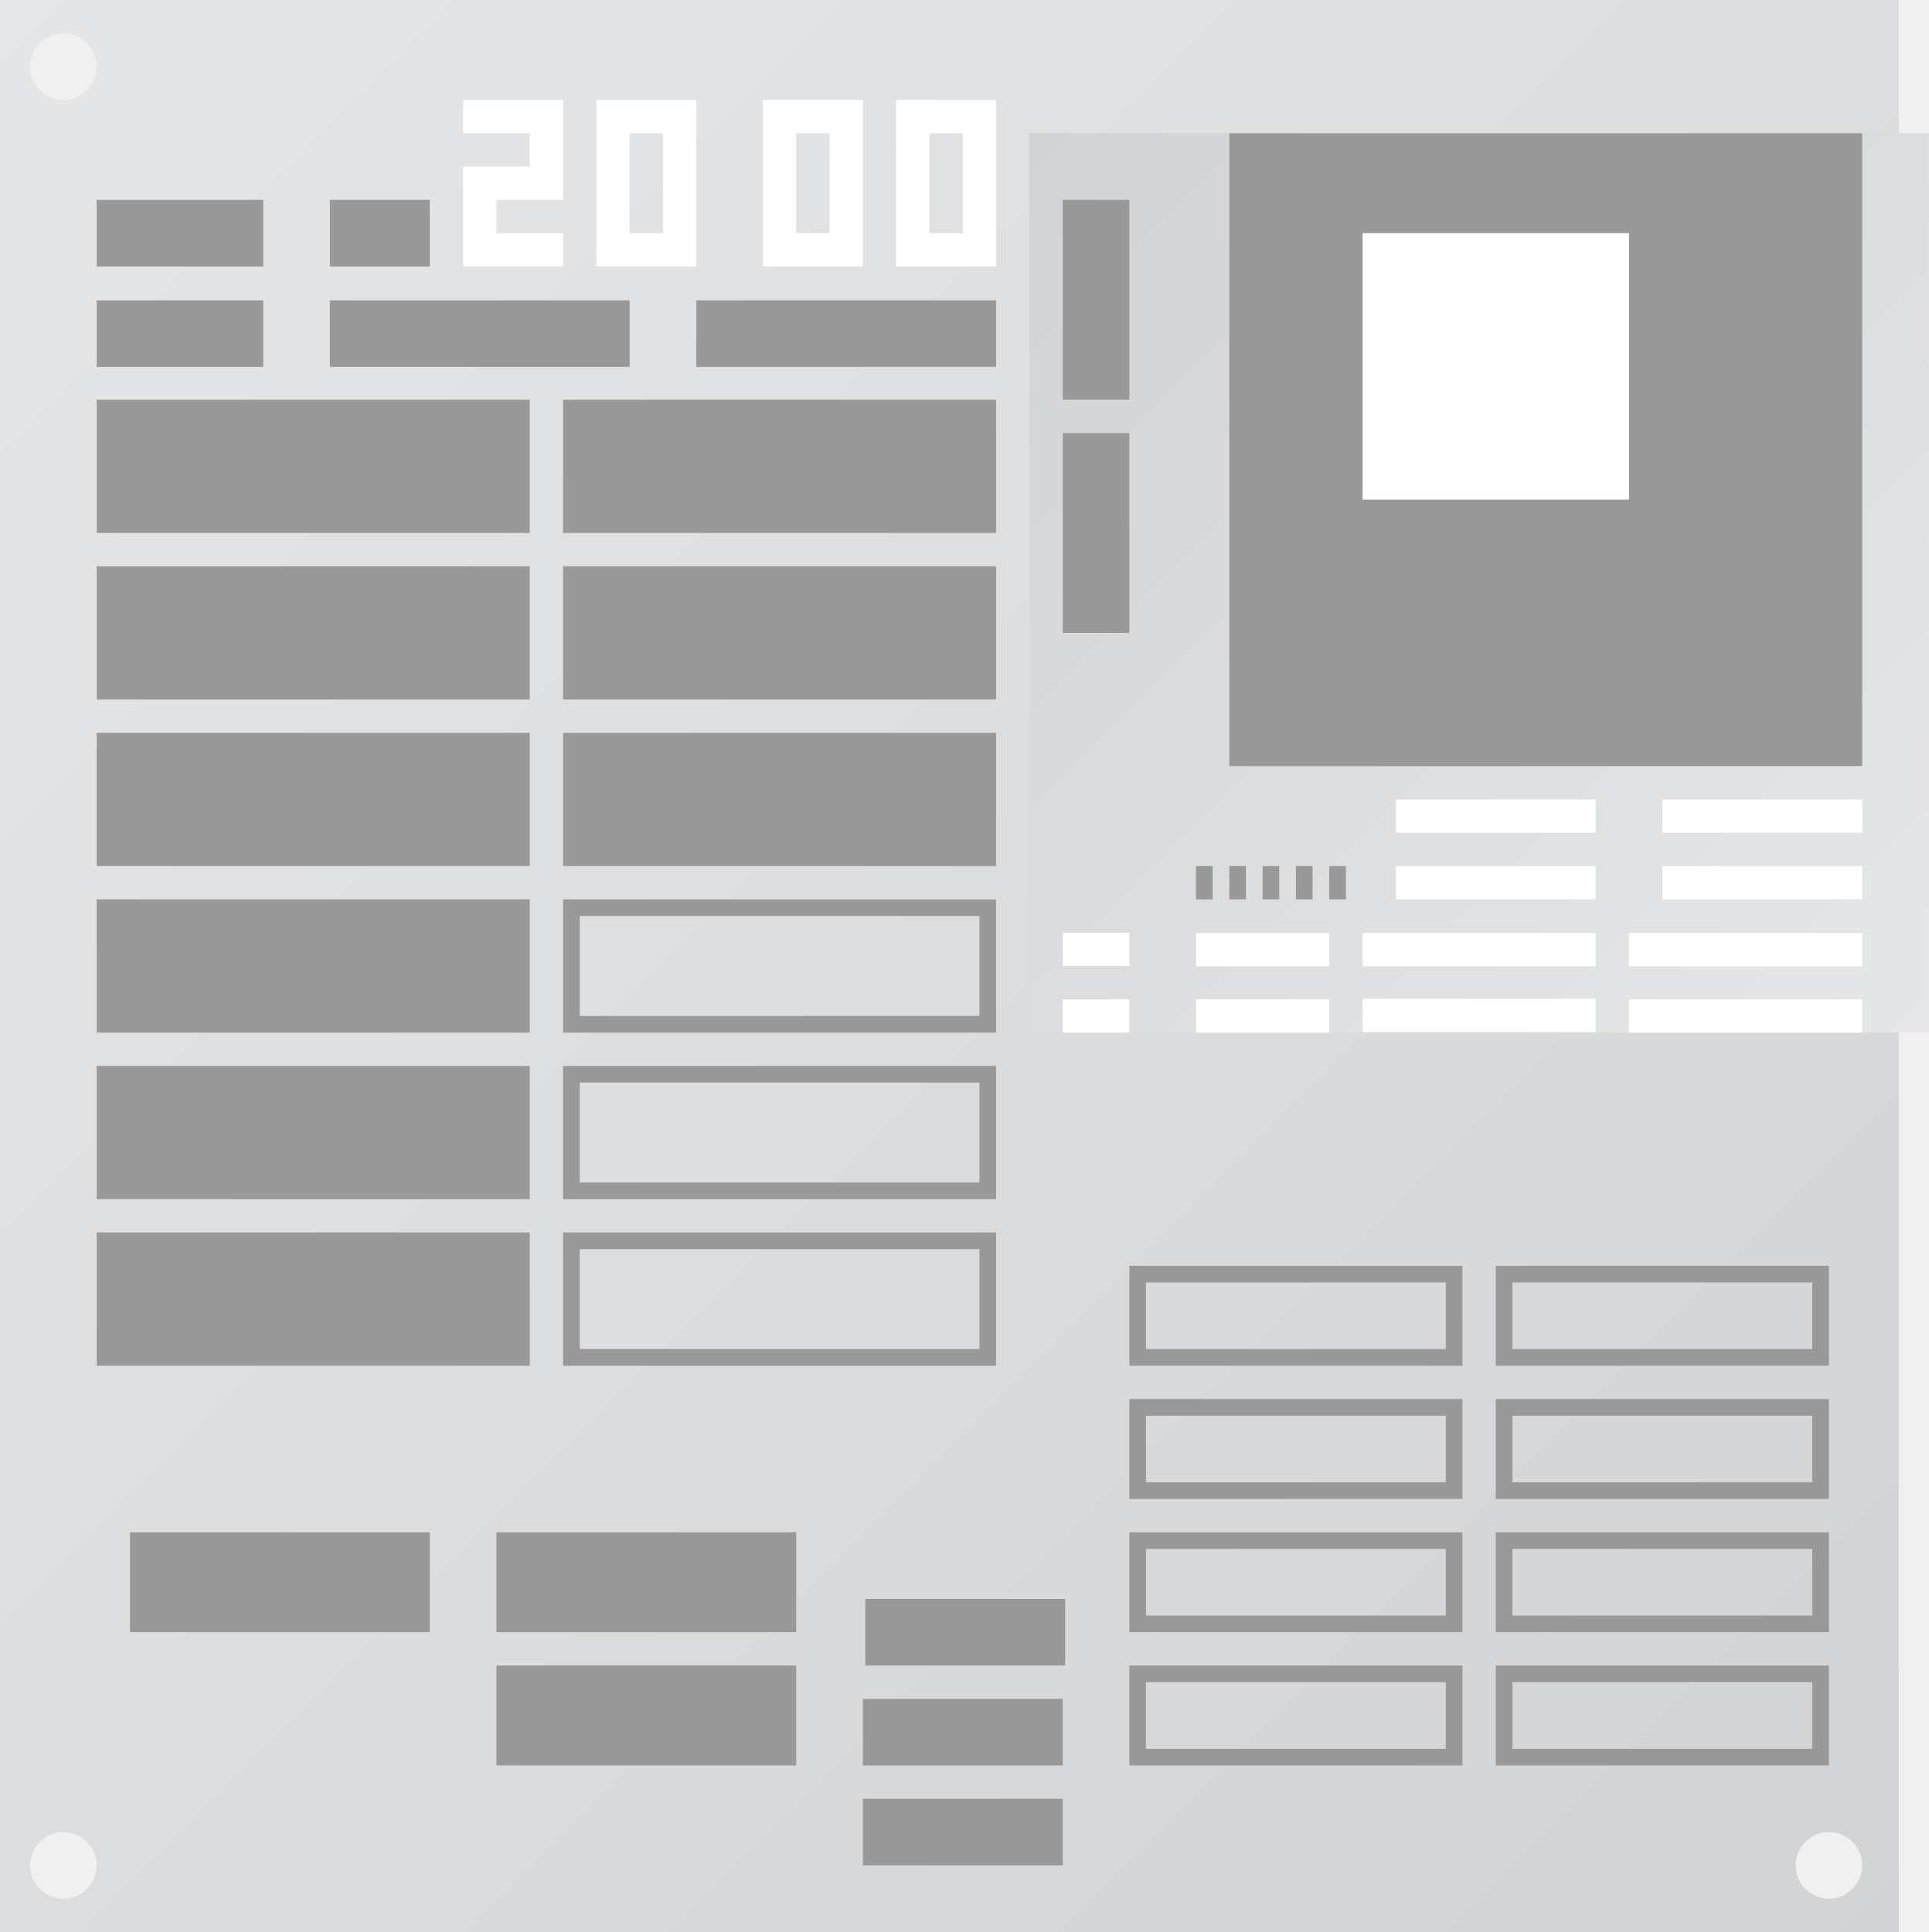
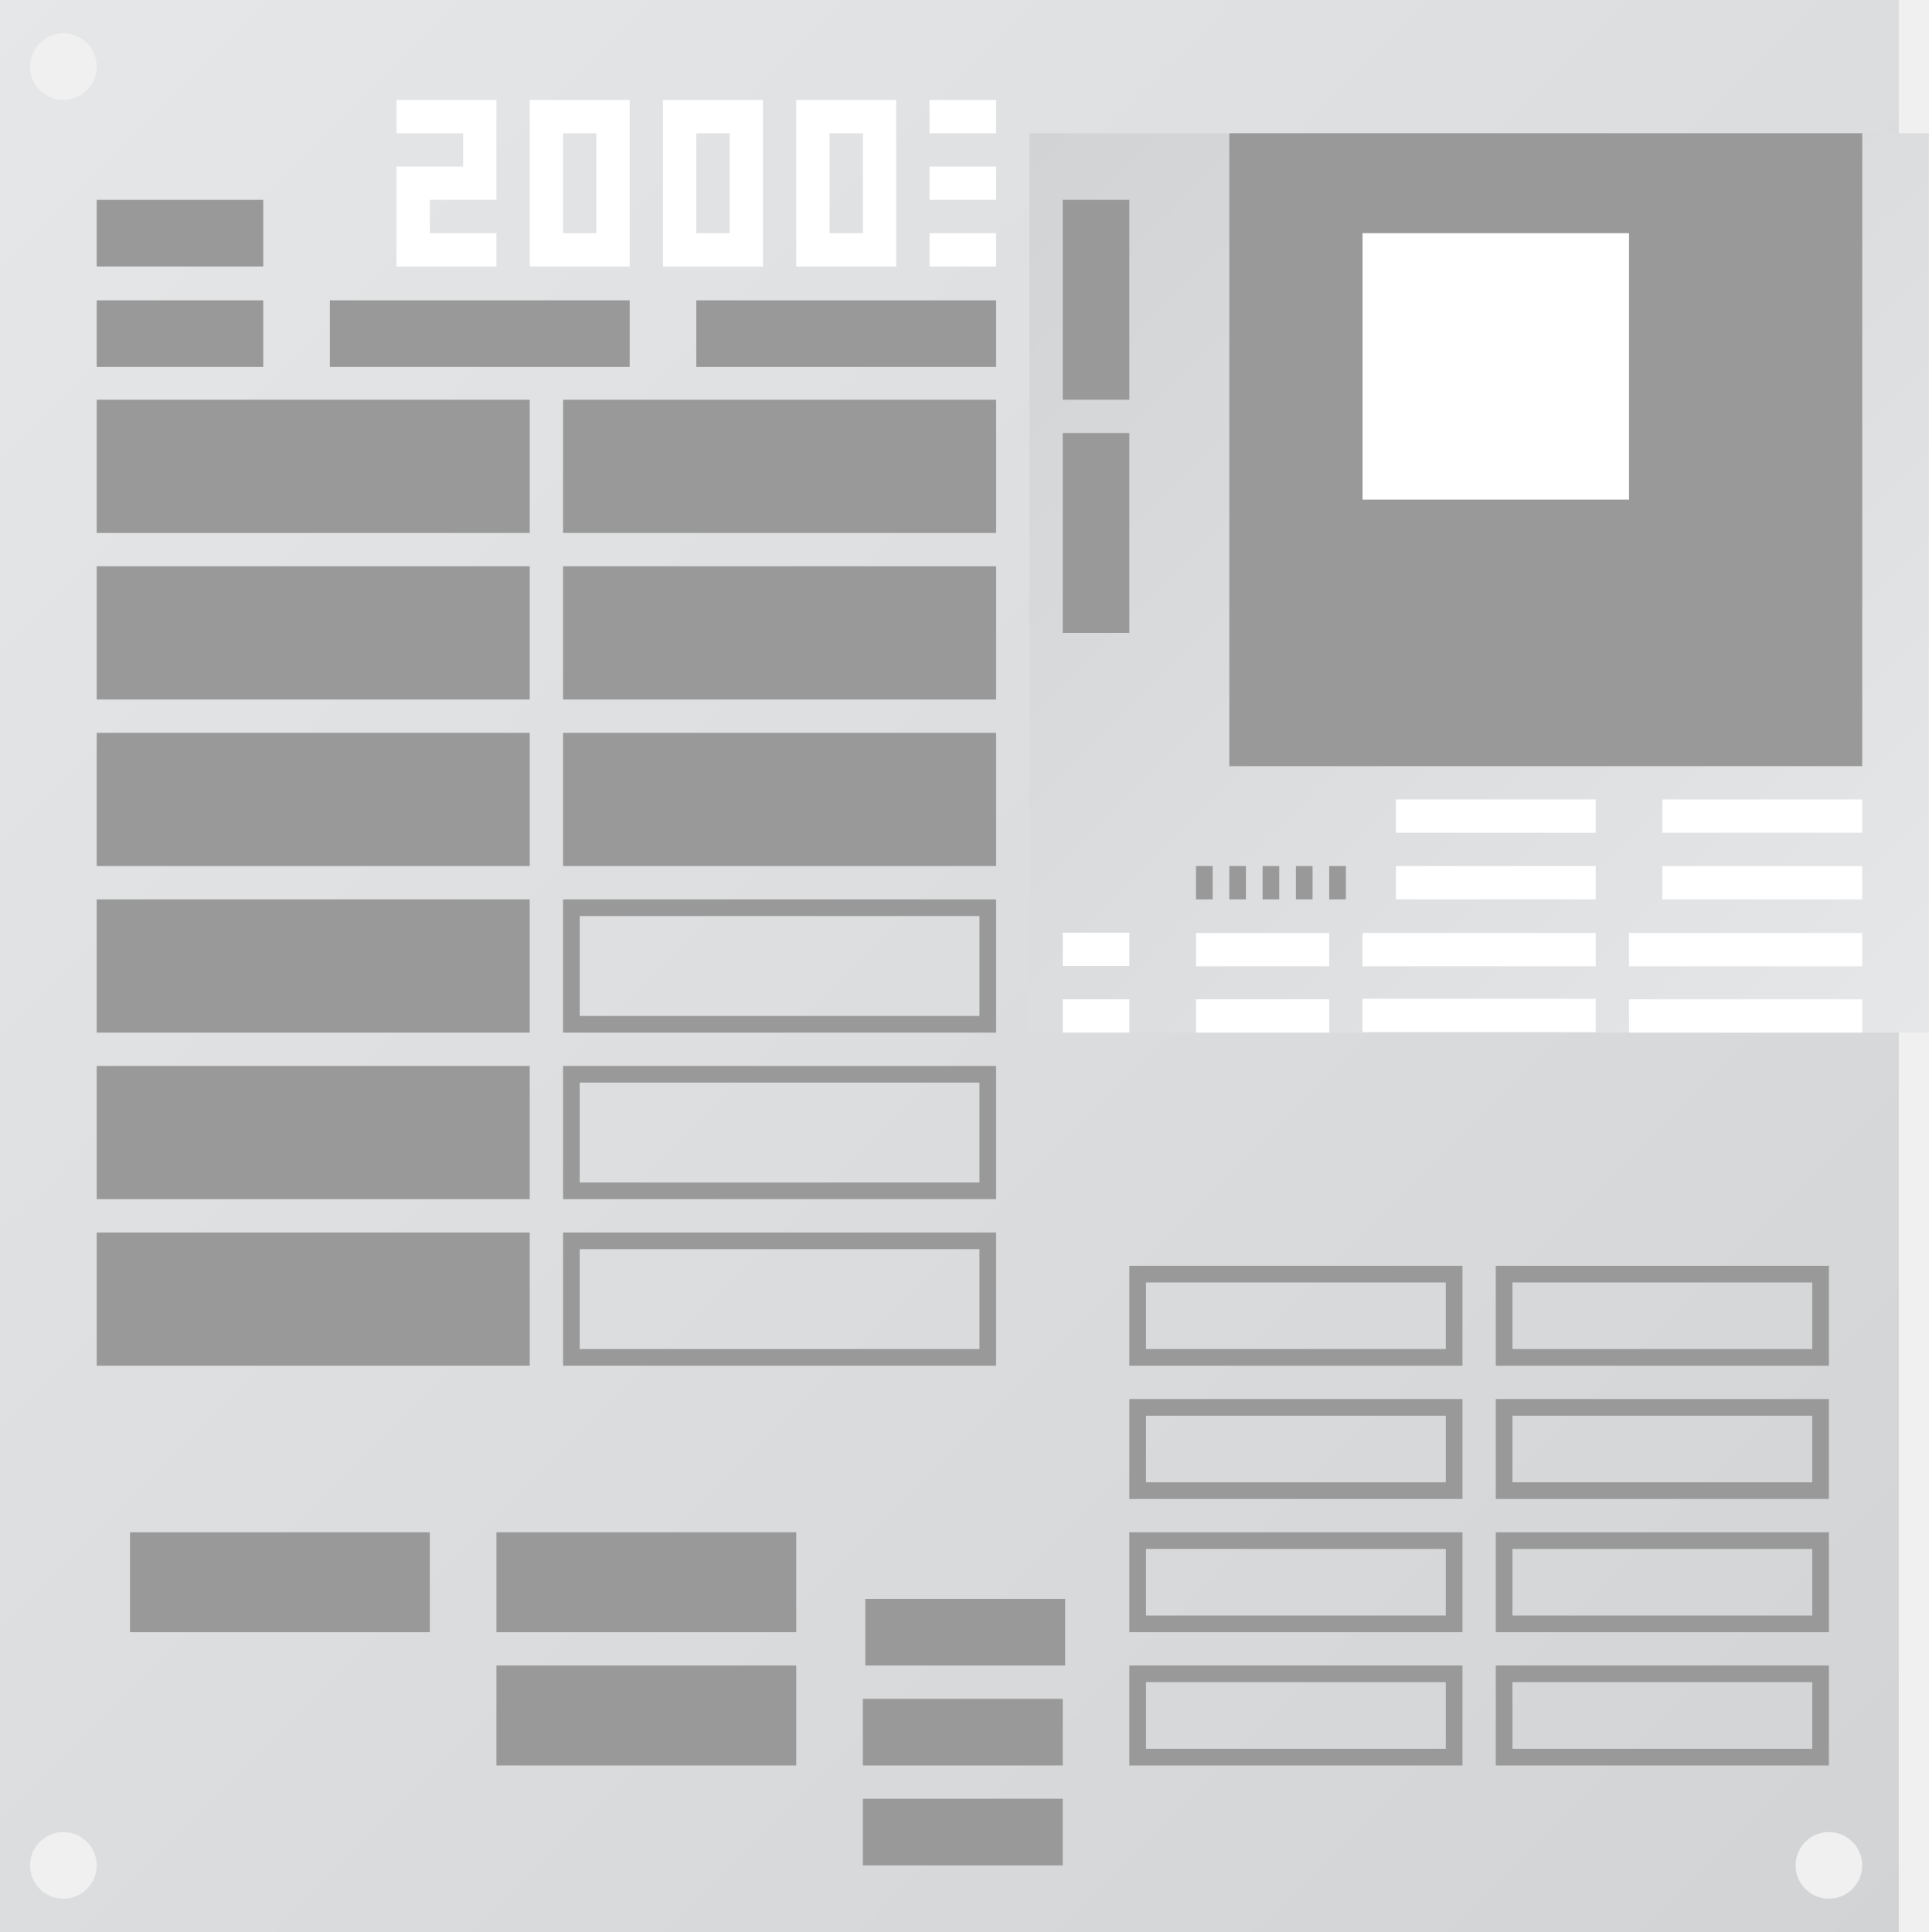
<svg xmlns="http://www.w3.org/2000/svg" viewBox="0 0 308.813 309.333" height="309.333" width="308.813" xml:space="preserve" id="svg2" version="1.1">
  <defs id="defs6">
    <clipPath id="clipPath18" clipPathUnits="userSpaceOnUse">
      <path id="path16" d="M 12.39,12 H 240.391 V 244 H 12.39 Z M 16,236 c 0,2.209 1.791,4 4,4 v 0 c 2.209,0 4,-1.791 4,-4 v 0 c 0,-2.209 -1.791,-4 -4,-4 v 0 c -2.209,0 -4,1.791 -4,4 M 228,20 c 0,2.209 1.791,4 4,4 v 0 c 2.209,0 4,-1.791 4,-4 v 0 c 0,-2.209 -1.791,-4 -4,-4 v 0 c -2.209,0 -4,1.791 -4,4 M 16,20 c 0,2.209 1.791,4 4,4 v 0 c 2.209,0 4,-1.791 4,-4 v 0 c 0,-2.209 -1.791,-4 -4,-4 v 0 c -2.209,0 -4,1.791 -4,4" />
    </clipPath>
    <linearGradient id="linearGradient28" spreadMethod="pad" gradientTransform="matrix(230,-230,-230,-230,11.3907,242.9998)" gradientUnits="userSpaceOnUse" y2="0" x2="1" y1="0" x1="0">
      <stop id="stop24" offset="0" style="stop-opacity:1;stop-color:#e6e7e8" />
      <stop id="stop26" offset="1" style="stop-opacity:1;stop-color:#d1d3d4" />
    </linearGradient>
    <clipPath id="clipPath38" clipPathUnits="userSpaceOnUse">
      <path id="path36" d="M 136,120 H 244 V 228 H 136 Z" />
    </clipPath>
    <linearGradient id="linearGradient48" spreadMethod="pad" gradientTransform="matrix(-108,108,108,108,244,120)" gradientUnits="userSpaceOnUse" y2="0" x2="1" y1="0" x1="0">
      <stop id="stop44" offset="0" style="stop-opacity:1;stop-color:#e6e7e8" />
      <stop id="stop46" offset="1" style="stop-opacity:1;stop-color:#d1d3d4" />
    </linearGradient>
    <clipPath id="clipPath58" clipPathUnits="userSpaceOnUse">
      <path id="path56" d="M 0,256 H 256 V 0 H 0 Z" />
    </clipPath>
  </defs>
  <g transform="matrix(1.333333,0,0,-1.333333,-16.52,325.3333)" id="g10">
    <g id="g12">
      <g clip-path="url(#clipPath18)" id="g14">
        <g id="g20">
          <g id="g22">
            <path id="path30" style="fill:url(#linearGradient28);stroke:none" d="M 12.39,12 H 240.391 V 244 H 12.39 Z M 16,236 c 0,2.209 1.791,4 4,4 v 0 c 2.209,0 4,-1.791 4,-4 v 0 c 0,-2.209 -1.791,-4 -4,-4 v 0 c -2.209,0 -4,1.791 -4,4 M 228,20 c 0,2.209 1.791,4 4,4 v 0 c 2.209,0 4,-1.791 4,-4 v 0 c 0,-2.209 -1.791,-4 -4,-4 v 0 c -2.209,0 -4,1.791 -4,4 M 16,20 c 0,2.209 1.791,4 4,4 v 0 c 2.209,0 4,-1.791 4,-4 v 0 c 0,-2.209 -1.791,-4 -4,-4 v 0 c -2.209,0 -4,1.791 -4,4" />
          </g>
        </g>
      </g>
    </g>
    <g id="g32">
      <g clip-path="url(#clipPath38)" id="g34">
        <g id="g40">
          <g id="g42">
            <path id="path50" style="fill:url(#linearGradient48);stroke:none" d="M 136,120 H 244 V 228 H 136 Z" />
          </g>
        </g>
      </g>
    </g>
    <g id="g52">
      <g clip-path="url(#clipPath58)" id="g54">
        <path id="path60" style="fill:#999999;fill-opacity:1;fill-rule:nonzero;stroke:none" d="m 236,152 h -76 v 76 h 76 z" />
        <path id="path62" style="fill:#ffffff;fill-opacity:1;fill-rule:nonzero;stroke:none" d="m 208,184 h -32 v 32 h 32 z" />
        <path id="path64" style="fill:#999999;fill-opacity:1;fill-rule:nonzero;stroke:none" d="m 148,196 h -8 v 24 h 8 z" />
        <path id="path66" style="fill:#999999;fill-opacity:1;fill-rule:nonzero;stroke:none" d="m 148,168 h -8 v 24 h 8 z" />
        <path id="path68" style="fill:#ffffff;fill-opacity:1;fill-rule:nonzero;stroke:none" d="m 204,120.066 h -28 v 4 h 28 z" />
        <path id="path70" style="fill:#ffffff;fill-opacity:1;fill-rule:nonzero;stroke:none" d="m 172,120 h -16 v 4 h 16 z" />
        <path id="path72" style="fill:#ffffff;fill-opacity:1;fill-rule:nonzero;stroke:none" d="m 148,120 h -8 v 4 h 8 z" />
        <path id="path74" style="fill:#ffffff;fill-opacity:1;fill-rule:nonzero;stroke:none" d="m 236,120 h -28 v 4 h 28 z" />
        <path id="path76" style="fill:#ffffff;fill-opacity:1;fill-rule:nonzero;stroke:none" d="m 204,127.965 h -28 v 4 h 28 z" />
        <path id="path78" style="fill:#ffffff;fill-opacity:1;fill-rule:nonzero;stroke:none" d="m 172,127.965 h -16 v 4 h 16 z" />
        <path id="path80" style="fill:#ffffff;fill-opacity:1;fill-rule:nonzero;stroke:none" d="m 148,128 h -8 v 4 h 8 z" />
        <path id="path82" style="fill:#ffffff;fill-opacity:1;fill-rule:nonzero;stroke:none" d="m 236,127.965 h -28 v 4 h 28 z" />
        <path id="path84" style="fill:#ffffff;fill-opacity:1;fill-rule:nonzero;stroke:none" d="m 204,144 h -24 v 4 h 24 z" />
        <path id="path86" style="fill:#ffffff;fill-opacity:1;fill-rule:nonzero;stroke:none" d="m 204,136 h -24 v 4 h 24 z" />
        <path id="path88" style="fill:#ffffff;fill-opacity:1;fill-rule:nonzero;stroke:none" d="m 236,144 h -24 v 4 h 24 z" />
        <path id="path90" style="fill:#ffffff;fill-opacity:1;fill-rule:nonzero;stroke:none" d="m 236,136 h -24 v 4 h 24 z" />
        <path id="path92" style="fill:#999999;fill-opacity:1;fill-rule:nonzero;stroke:none" d="m 158,136 h -2 v 4 h 2 z" />
        <path id="path94" style="fill:#999999;fill-opacity:1;fill-rule:nonzero;stroke:none" d="m 162,136 h -2 v 4 h 2 z" />
        <path id="path96" style="fill:#999999;fill-opacity:1;fill-rule:nonzero;stroke:none" d="m 166,136 h -2 v 4 h 2 z" />
        <path id="path98" style="fill:#999999;fill-opacity:1;fill-rule:nonzero;stroke:none" d="m 170,136 h -2 v 4 h 2 z" />
        <path id="path100" style="fill:#999999;fill-opacity:1;fill-rule:nonzero;stroke:none" d="m 174,136 h -2 v 4 h 2 z" />
        <path id="path102" style="fill:#999999;fill-opacity:1;fill-rule:nonzero;stroke:none" d="M 76,180 H 24 v 16 h 52 z" />
        <path id="path104" style="fill:#999999;fill-opacity:1;fill-rule:nonzero;stroke:none" d="M 132,180 H 80 v 16 h 52 z" />
        <path id="path106" style="fill:#999999;fill-opacity:1;fill-rule:nonzero;stroke:none" d="M 76,160 H 24 v 16 h 52 z" />
        <path id="path108" style="fill:#999999;fill-opacity:1;fill-rule:nonzero;stroke:none" d="M 132,160 H 80 v 16 h 52 z" />
        <path id="path110" style="fill:#999999;fill-opacity:1;fill-rule:nonzero;stroke:none" d="M 76,140 H 24 v 16 h 52 z" />
        <path id="path112" style="fill:#999999;fill-opacity:1;fill-rule:nonzero;stroke:none" d="M 132,140 H 80 v 16 h 52 z" />
        <path id="path114" style="fill:#999999;fill-opacity:1;fill-rule:nonzero;stroke:none" d="M 76,120 H 24 v 16 h 52 z" />
        <path id="path116" style="fill:#999999;fill-opacity:1;fill-rule:nonzero;stroke:none" d="M 132,136 H 80 v -16 h 52 z m -2,-14 H 82 v 12 h 48 z" />
        <path id="path118" style="fill:#999999;fill-opacity:1;fill-rule:nonzero;stroke:none" d="M 76,100 H 24 v 16 h 52 z" />
        <path id="path120" style="fill:#999999;fill-opacity:1;fill-rule:nonzero;stroke:none" d="M 132,116 H 80 v -16 h 52 z m -2,-14 H 82 v 12 h 48 z" />
        <path id="path122" style="fill:#999999;fill-opacity:1;fill-rule:nonzero;stroke:none" d="M 76,80 H 24 v 16 h 52 z" />
        <path id="path124" style="fill:#999999;fill-opacity:1;fill-rule:nonzero;stroke:none" d="M 132,96 H 80 V 80 h 52 z M 130,82 H 82 v 12 h 48 z" />
        <path id="path126" style="fill:#999999;fill-opacity:1;fill-rule:nonzero;stroke:none" d="M 64,48 H 28 v 12 h 36 z" />
        <path id="path128" style="fill:#999999;fill-opacity:1;fill-rule:nonzero;stroke:none" d="M 108,48 H 72 v 12 h 36 z" />
        <path id="path130" style="fill:#999999;fill-opacity:1;fill-rule:nonzero;stroke:none" d="M 108,32 H 72 v 12 h 36 z" />
        <path id="path132" style="fill:#999999;fill-opacity:1;fill-rule:nonzero;stroke:none" d="M 188,92 H 148 V 80 h 40 z m -2,-10 h -36 v 8 h 36 z" />
        <path id="path134" style="fill:#999999;fill-opacity:1;fill-rule:nonzero;stroke:none" d="M 188,76 H 148 V 64 h 40 z m -2,-10 h -36 v 8 h 36 z" />
        <path id="path136" style="fill:#999999;fill-opacity:1;fill-rule:nonzero;stroke:none" d="M 188,60 H 148 V 48 h 40 z m -2,-10 h -36 v 8 h 36 z" />
        <path id="path138" style="fill:#999999;fill-opacity:1;fill-rule:nonzero;stroke:none" d="M 188,44 H 148 V 32 h 40 z m -2,-10 h -36 v 8 h 36 z" />
        <path id="path140" style="fill:#999999;fill-opacity:1;fill-rule:nonzero;stroke:none" d="M 232,92 H 192 V 80 h 40 z m -2,-10 h -36 v 8 h 36 z" />
        <path id="path142" style="fill:#999999;fill-opacity:1;fill-rule:nonzero;stroke:none" d="M 232,76 H 192 V 64 h 40 z m -2,-10 h -36 v 8 h 36 z" />
        <path id="path144" style="fill:#999999;fill-opacity:1;fill-rule:nonzero;stroke:none" d="M 232,60 H 192 V 48 h 40 z m -2,-10 h -36 v 8 h 36 z" />
        <path id="path146" style="fill:#999999;fill-opacity:1;fill-rule:nonzero;stroke:none" d="M 232,44 H 192 V 32 h 40 z m -2,-10 h -36 v 8 h 36 z" />
        <path id="path148" style="fill:#999999;fill-opacity:1;fill-rule:nonzero;stroke:none" d="m 140.292,44 h -24 v 8 h 24 z" />
        <path id="path150" style="fill:#999999;fill-opacity:1;fill-rule:nonzero;stroke:none" d="m 140,32 h -24 v 8 h 24 z" />
        <path id="path152" style="fill:#999999;fill-opacity:1;fill-rule:nonzero;stroke:none" d="m 140,20 h -24 v 8 h 24 z" />
        <path id="path154" style="fill:#999999;fill-opacity:1;fill-rule:nonzero;stroke:none" d="M 44,212 H 24 v 8 h 20 z" />
-         <path id="path156" style="fill:#999999;fill-opacity:1;fill-rule:nonzero;stroke:none" d="M 64,212 H 52 v 8 h 12 z" />
-         <path id="path158" style="fill:#999999;fill-opacity:1;fill-rule:nonzero;stroke:none" d="M 44,199.936 H 24 v 8 h 20 z" />
-         <path id="path160" style="fill:#999999;fill-opacity:1;fill-rule:nonzero;stroke:none" d="M 88,199.936 H 52 v 8 h 36 z" />
-         <path id="path162" style="fill:#999999;fill-opacity:1;fill-rule:nonzero;stroke:none" d="M 132,199.936 H 96 v 8 h 36 z" />
-         <g transform="translate(68,228)" id="g164">
-           <path id="path166" style="fill:#ffffff;fill-opacity:1;fill-rule:nonzero;stroke:none" d="M 0,0 H 8 V -4 H 0 v -4 -8 h 4 8 v 4 H 4 v 4 h 4 4 V 0 4 H 0 Z" />
+         <path id="path156" style="fill:#999999;fill-opacity:1;fill-rule:nonzero;stroke:none" d="M 44,199.936 H 24 v 8 h 20 z" />
+         <path id="path158" style="fill:#999999;fill-opacity:1;fill-rule:nonzero;stroke:none" d="M 88,199.936 H 52 v 8 h 36 z" />
+         <path id="path160" style="fill:#999999;fill-opacity:1;fill-rule:nonzero;stroke:none" d="M 132,199.936 H 96 v 8 h 36 z" />
+         <g transform="translate(60,228)" id="g162">
+           <path id="path164" style="fill:#ffffff;fill-opacity:1;fill-rule:nonzero;stroke:none" d="M 0,0 H 8 V -4 H 0 v -4 -8 h 4 8 v 4 H 4 v 4 h 4 4 V 0 4 H 0 Z" />
        </g>
-         <path id="path168" style="fill:#ffffff;fill-opacity:1;fill-rule:nonzero;stroke:none" d="m 92,216 h -4 v 12 h 4 z m -4,16 h -4 v -20 h 4 4 4 v 20 h -4 z" />
-         <path id="path170" style="fill:#ffffff;fill-opacity:1;fill-rule:nonzero;stroke:none" d="m 128,216 h -4 v 12 h 4 z m -8,16 v -4 -16 h 4 8 v 4 12 4 z" />
-         <path id="path172" style="fill:#ffffff;fill-opacity:1;fill-rule:nonzero;stroke:none" d="m 112,216 h -4 v 12 h 4 z m -8,16 v -4 -16 h 4 8 v 4 12 4 z" />
+         <path id="path166" style="fill:#ffffff;fill-opacity:1;fill-rule:nonzero;stroke:none" d="m 84,216 h -4 v 12 h 4 z m -4,16 h -4 v -20 h 4 4 4 v 20 h -4 z" />
+         <path id="path168" style="fill:#ffffff;fill-opacity:1;fill-rule:nonzero;stroke:none" d="m 100,216 h -4 v 12 h 4 z m -8,16 v -4 -16 h 4 8 v 4 12 4 z" />
+         <path id="path170" style="fill:#ffffff;fill-opacity:1;fill-rule:nonzero;stroke:none" d="m 116,216 h -4 v 12 h 4 z m -8,16 v -4 -16 h 4 8 v 4 12 4 z" />
+         <path id="path172" style="fill:#ffffff;fill-opacity:1;fill-rule:nonzero;stroke:none" d="m 132,228 h -8 v 4 h 8 z" />
+         <path id="path174" style="fill:#ffffff;fill-opacity:1;fill-rule:nonzero;stroke:none" d="m 132,220 h -8 v 4 h 8 z" />
+         <path id="path176" style="fill:#ffffff;fill-opacity:1;fill-rule:nonzero;stroke:none" d="m 132,212 h -8 v 4 h 8 z" />
      </g>
    </g>
  </g>
</svg>
